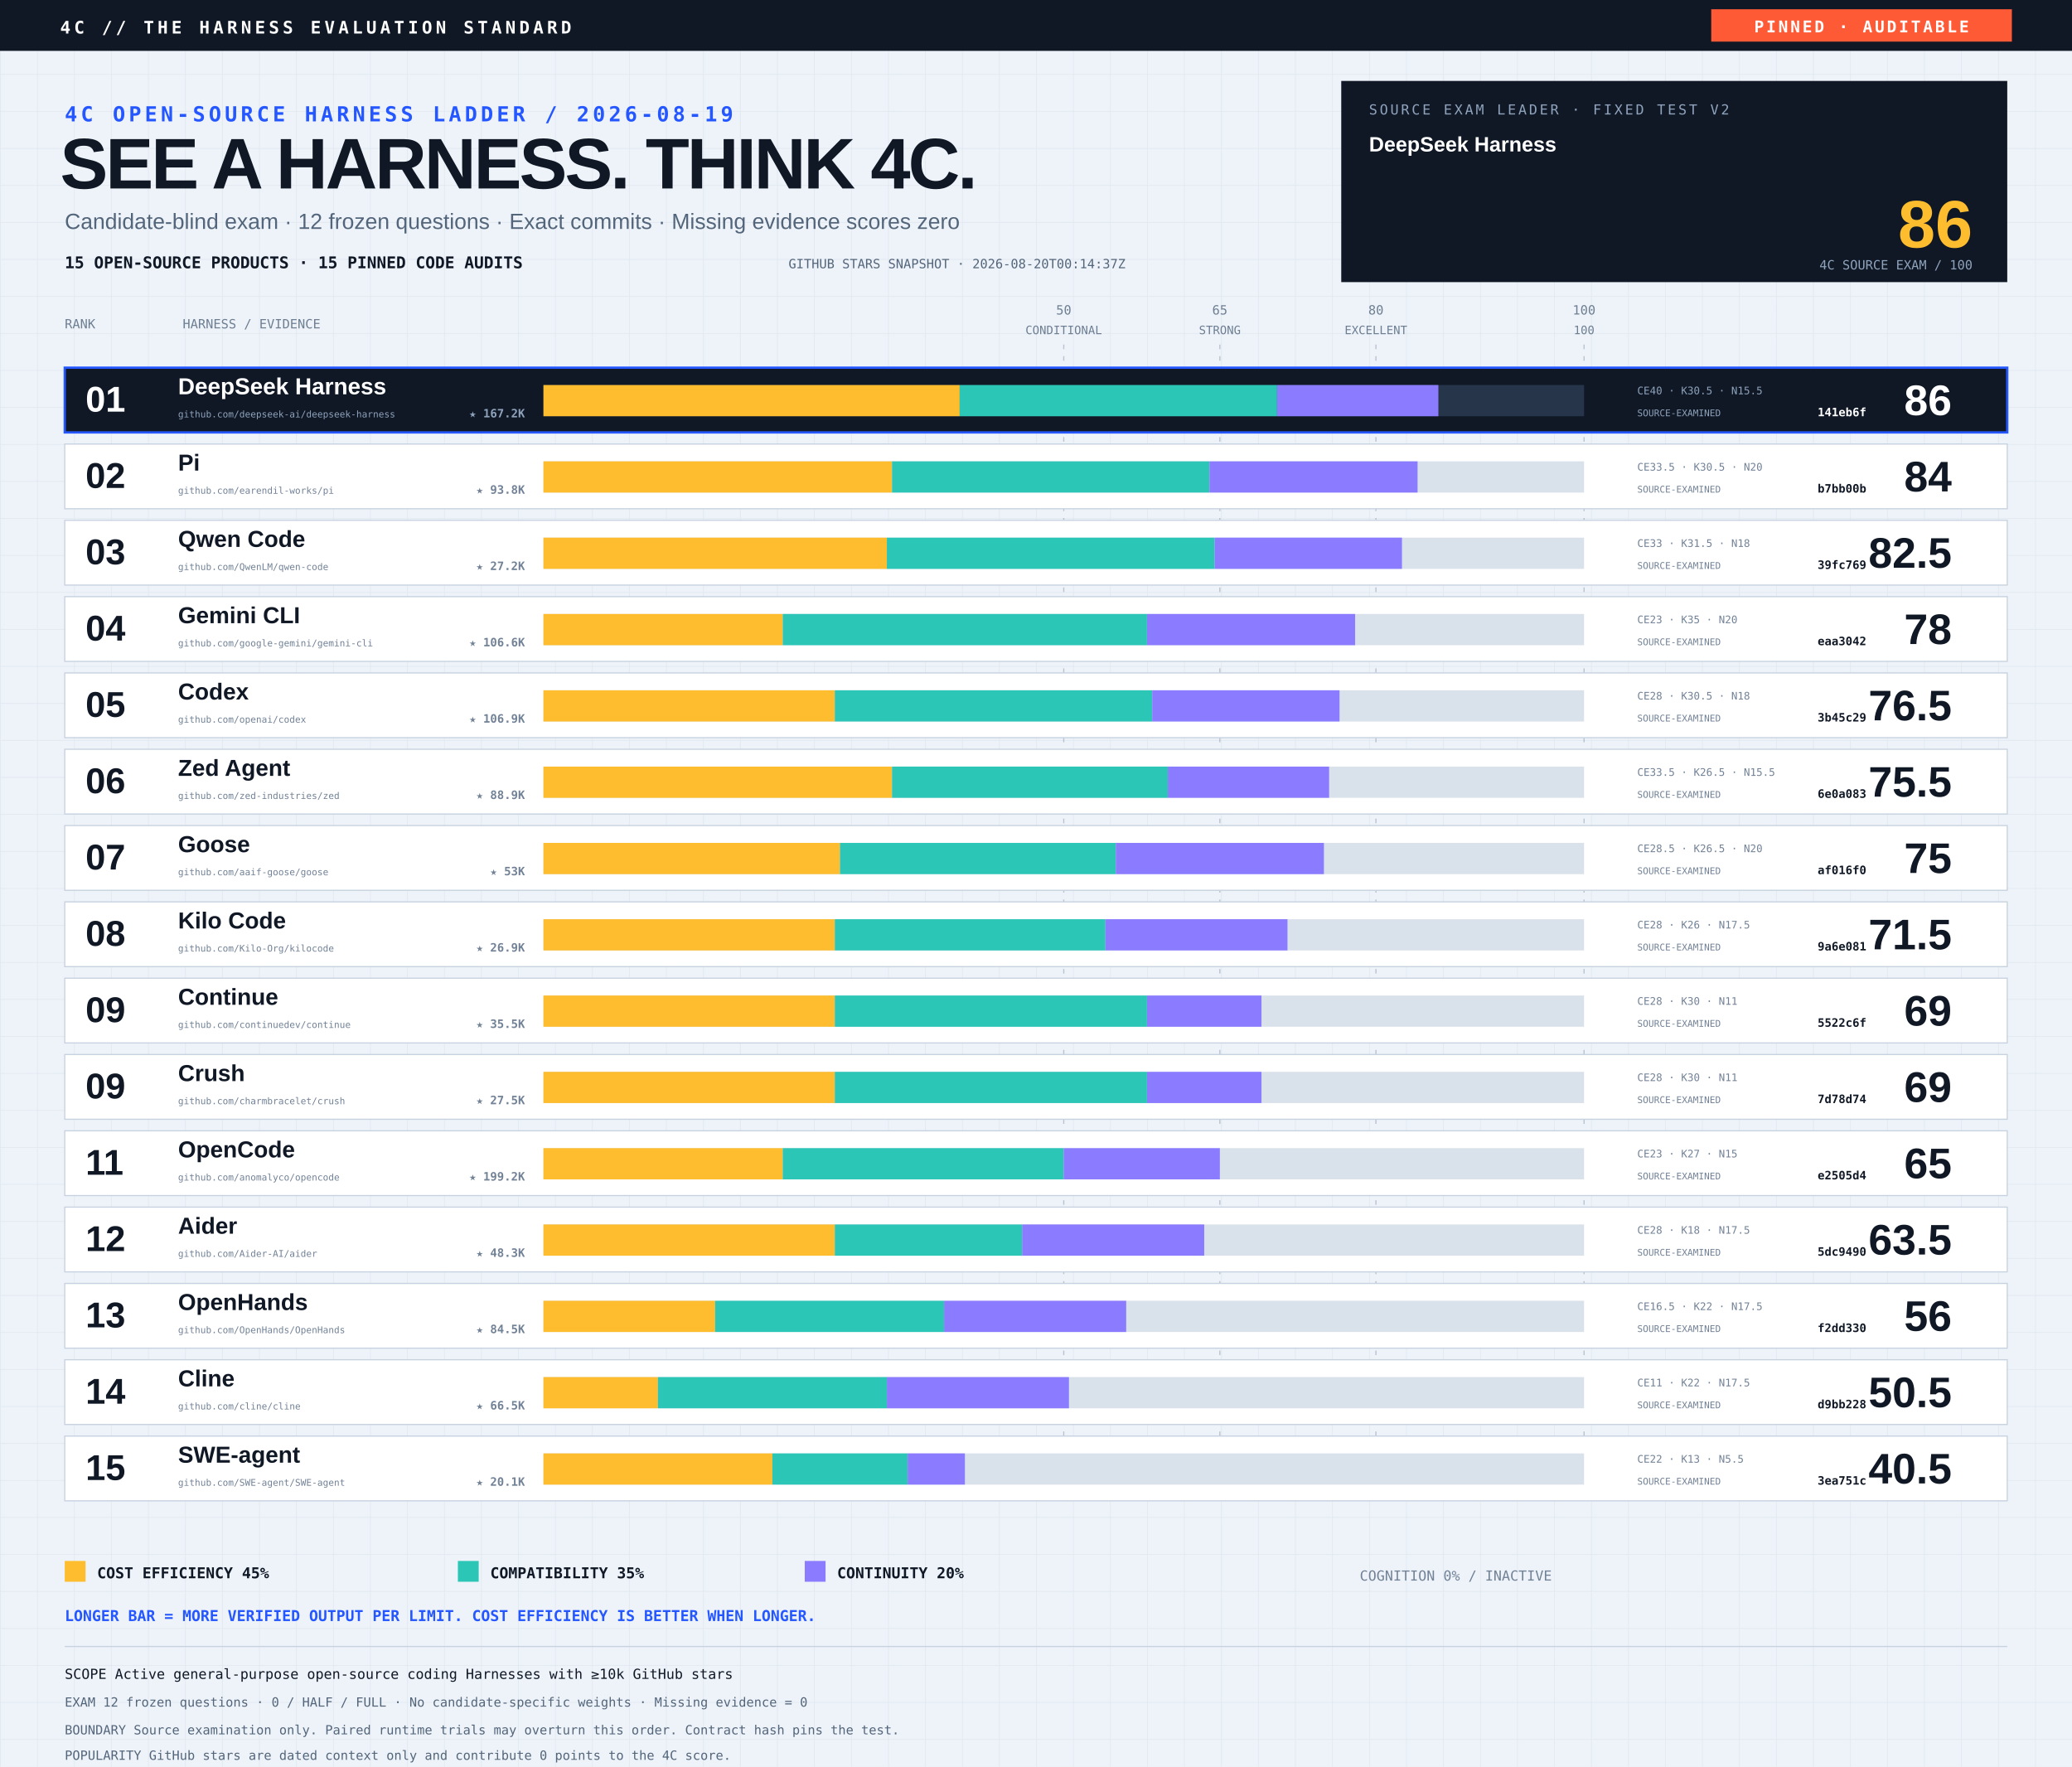
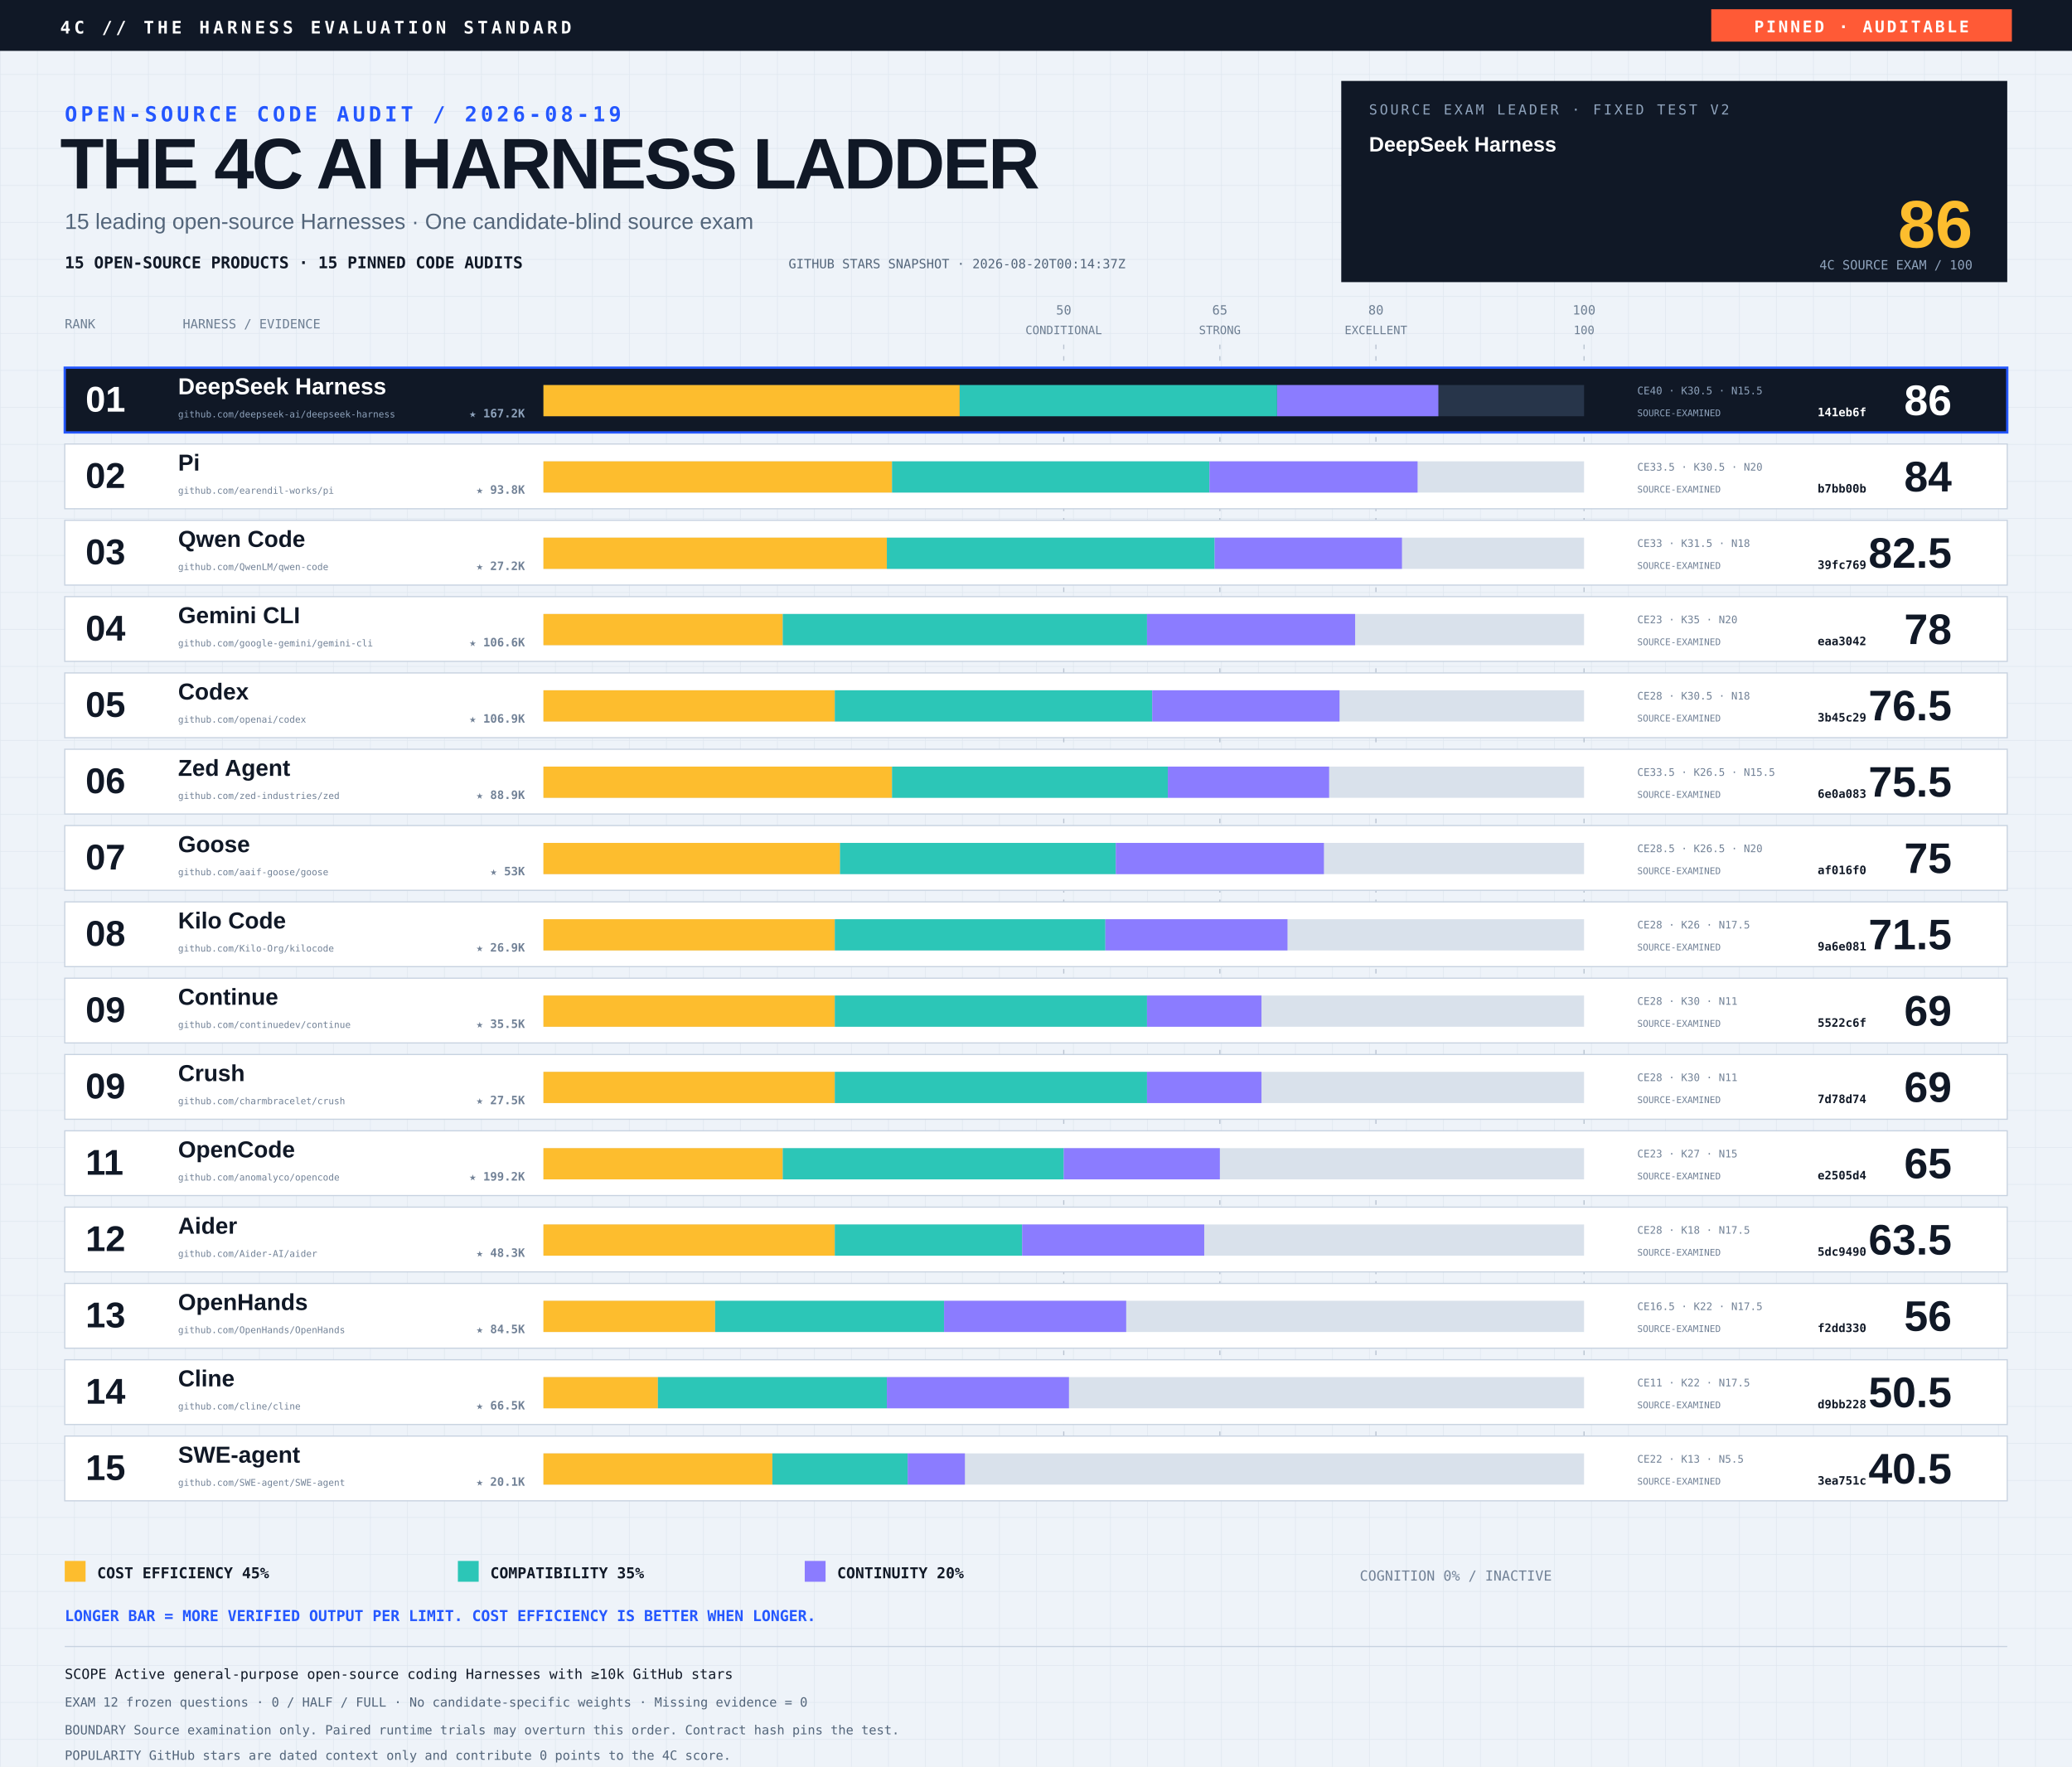
<svg xmlns="http://www.w3.org/2000/svg" xmlns:xlink="http://www.w3.org/1999/xlink" width="1792" height="1528" viewBox="0 0 1792 1528" role="img" aria-labelledby="title desc" data-comparison-id="interactive-coding-v2" data-contract-sha256="8ec22b525ceb34a2dbf944c3eb24beae6b64fd594e349a2b676bd20efc4dbed9" data-market-snapshot="2026-08-19" data-github-metrics-captured-at="2026-08-20T00:14:37Z" data-bar-origin="470" data-pixels-per-point="9">
  <defs>
    <pattern id="grid" width="32" height="32" patternUnits="userSpaceOnUse">
      <path d="M32 0H0V32" fill="none" stroke="#B8C5D6" stroke-width="1" opacity=".28" />
    </pattern>
  </defs>
  <rect width="1792" height="1528" fill="#EEF3F9" />
  <rect width="1792" height="1528" fill="url(#grid)" />
  <rect width="1792" height="44" fill="#101826" />
  <text x="52" y="29" fill="#fff" font-family="SFMono-Regular,Menlo,monospace" font-size="15" font-weight="700" letter-spacing="3">4C // THE HARNESS EVALUATION STANDARD</text>
  <rect x="1480" y="8" width="260" height="28" fill="#FF5A36" />
  <text x="1610" y="28" text-anchor="middle" fill="#fff" font-family="SFMono-Regular,Menlo,monospace" font-size="14" font-weight="700" letter-spacing="2">PINNED · AUDITABLE</text>
-   <text x="56" y="105" fill="#2457FF" font-family="SFMono-Regular,Menlo,monospace" font-size="18" font-weight="700" letter-spacing="3">4C OPEN-SOURCE HARNESS LADDER / 2026-08-19</text>
-   <text x="52" y="163" fill="#101826" font-family="Arial Narrow,Helvetica Neue,Arial,sans-serif" font-size="62" font-weight="900" letter-spacing="-2">SEE A HARNESS. THINK 4C.</text>
-   <text x="56" y="198" fill="#53657A" font-family="Helvetica Neue,Arial,sans-serif" font-size="19">Candidate-blind exam · 12 frozen questions · Exact commits · Missing evidence scores zero</text>
+   <text x="56" y="105" fill="#2457FF" font-family="SFMono-Regular,Menlo,monospace" font-size="18" font-weight="700" letter-spacing="3">OPEN-SOURCE CODE AUDIT / 2026-08-19</text>
+   <text x="52" y="163" fill="#101826" font-family="Arial Narrow,Helvetica Neue,Arial,sans-serif" font-size="62" font-weight="900" letter-spacing="-2">THE 4C AI HARNESS LADDER</text>
+   <text x="56" y="198" fill="#53657A" font-family="Helvetica Neue,Arial,sans-serif" font-size="19">15 leading open-source Harnesses · One candidate-blind source exam</text>
  <text class="coverage-count" x="56" y="232" fill="#101826" font-family="SFMono-Regular,Menlo,monospace" font-size="14" font-weight="700">15 OPEN-SOURCE PRODUCTS · 15 PINNED CODE AUDITS</text>
  <text x="682" y="232" fill="#53657A" font-family="SFMono-Regular,Menlo,monospace" font-size="11">GITHUB STARS SNAPSHOT · 2026-08-20T00:14:37Z</text>
  <g transform="translate(1160 70)">
    <rect width="576" height="174" fill="#101826" />
    <text x="24" y="29" fill="#8FA3BC" font-family="SFMono-Regular,Menlo,monospace" font-size="12" letter-spacing="2">SOURCE EXAM LEADER · FIXED TEST V2</text>
    <text class="leader-candidate" x="24" y="61" fill="#fff" font-family="Helvetica Neue,Arial,sans-serif" font-size="18" font-weight="800">DeepSeek Harness</text>
    <text class="leader-score" x="546" y="144" text-anchor="end" fill="#FDBD2E" font-family="Arial Narrow,Helvetica Neue,Arial,sans-serif" font-size="58" font-weight="900">86</text>
    <text x="546" y="163" text-anchor="end" fill="#8FA3BC" font-family="SFMono-Regular,Menlo,monospace" font-size="11">4C SOURCE EXAM / 100</text>
  </g>
  <text x="56" y="284" fill="#6D7E92" font-family="SFMono-Regular,Menlo,monospace" font-size="11">RANK</text>
  <text x="158" y="284" fill="#6D7E92" font-family="SFMono-Regular,Menlo,monospace" font-size="11">HARNESS / EVIDENCE</text>
  <text x="920" y="272" text-anchor="middle" fill="#6D7E92" font-family="SFMono-Regular,Menlo,monospace" font-size="11">50</text>
  <text x="920" y="289" text-anchor="middle" fill="#6D7E92" font-family="SFMono-Regular,Menlo,monospace" font-size="10">CONDITIONAL</text>
  <line class="score-threshold" data-score="50" x1="920" y1="298" x2="920" y2="1298" stroke="#8393A7" stroke-width="1" stroke-dasharray="4 6" opacity=".5" />
  <text x="1055" y="272" text-anchor="middle" fill="#6D7E92" font-family="SFMono-Regular,Menlo,monospace" font-size="11">65</text>
  <text x="1055" y="289" text-anchor="middle" fill="#6D7E92" font-family="SFMono-Regular,Menlo,monospace" font-size="10">STRONG</text>
  <line class="score-threshold" data-score="65" x1="1055" y1="298" x2="1055" y2="1298" stroke="#8393A7" stroke-width="1" stroke-dasharray="4 6" opacity=".5" />
  <text x="1190" y="272" text-anchor="middle" fill="#6D7E92" font-family="SFMono-Regular,Menlo,monospace" font-size="11">80</text>
  <text x="1190" y="289" text-anchor="middle" fill="#6D7E92" font-family="SFMono-Regular,Menlo,monospace" font-size="10">EXCELLENT</text>
  <line class="score-threshold" data-score="80" x1="1190" y1="298" x2="1190" y2="1298" stroke="#8393A7" stroke-width="1" stroke-dasharray="4 6" opacity=".5" />
  <text x="1370" y="272" text-anchor="middle" fill="#6D7E92" font-family="SFMono-Regular,Menlo,monospace" font-size="11">100</text>
  <text x="1370" y="289" text-anchor="middle" fill="#6D7E92" font-family="SFMono-Regular,Menlo,monospace" font-size="10">100</text>
  <line class="score-threshold" data-score="100" x1="1370" y1="298" x2="1370" y2="1298" stroke="#8393A7" stroke-width="1" stroke-dasharray="4 6" opacity=".5" />
  <g class="candidate-row" data-candidate="DeepSeek Harness" data-score="86" data-rank="1" data-url="https://github.com/deepseek-ai/deepseek-harness" data-stars="167152" transform="translate(56 318)">
    <rect width="1680" height="56" fill="#101826" stroke="#2457FF" stroke-width="2" />
    <text class="rank-label" x="18" y="38" fill="#FFFFFF" font-family="Arial Narrow,Helvetica Neue,Arial,sans-serif" font-size="31" font-weight="900">01</text>
    <text class="candidate-label" x="98" y="23" fill="#FFFFFF" font-family="Helvetica Neue,Arial,sans-serif" font-size="20" font-weight="800">DeepSeek Harness</text>
    <text class="candidate-url" x="98" y="43" fill="#8FA3BC" font-family="SFMono-Regular,Menlo,monospace" font-size="8">github.com/deepseek-ai/deepseek-harness</text>
    <text class="star-label" x="398" y="43" text-anchor="end" fill="#8FA3BC" font-family="SFMono-Regular,Menlo,monospace" font-size="10" font-weight="700">★ 167.2K</text>
    <a class="candidate-link" href="https://github.com/deepseek-ai/deepseek-harness" xlink:href="https://github.com/deepseek-ai/deepseek-harness" target="_blank" aria-label="Open DeepSeek Harness on GitHub">
      <rect x="90" y="3" width="312" height="48" fill="#FFFFFF" fill-opacity="0" />
    </a>
    <rect x="414" y="15" width="900" height="27" fill="#27354A" />
    <rect class="score-segment" data-pressure="Cost" x="414" y="15" width="360" height="27" fill="#FDBD2E" />
    <rect class="score-segment" data-pressure="Compatibility" x="774" y="15" width="274.5" height="27" fill="#2CC6B7" />
    <rect class="score-segment" data-pressure="Continuity" x="1048.5" y="15" width="139.5" height="27" fill="#8B7CFF" />
    <text x="1360" y="23" fill="#8FA3BC" font-family="SFMono-Regular,Menlo,monospace" font-size="9">CE40 · K30.5 · N15.5</text>
    <text class="stage-label" x="1360" y="42" fill="#8FA3BC" font-family="SFMono-Regular,Menlo,monospace" font-size="8">SOURCE-EXAMINED</text>
    <text class="commit-label" x="1516" y="42" fill="#FFFFFF" font-family="SFMono-Regular,Menlo,monospace" font-size="10" font-weight="700">141eb6f</text>
    <text class="score-label" x="1632" y="41" text-anchor="end" fill="#FFFFFF" font-family="Arial Narrow,Helvetica Neue,Arial,sans-serif" font-size="37" font-weight="900">86</text>
  </g>
  <g class="candidate-row" data-candidate="Pi" data-score="84" data-rank="2" data-url="https://github.com/earendil-works/pi" data-stars="93784" transform="translate(56 384)">
    <rect width="1680" height="56" fill="#FFFFFF" stroke="#C7D2E0" stroke-width="1" />
    <text class="rank-label" x="18" y="38" fill="#101826" font-family="Arial Narrow,Helvetica Neue,Arial,sans-serif" font-size="31" font-weight="900">02</text>
    <text class="candidate-label" x="98" y="23" fill="#101826" font-family="Helvetica Neue,Arial,sans-serif" font-size="20" font-weight="800">Pi</text>
    <text class="candidate-url" x="98" y="43" fill="#718196" font-family="SFMono-Regular,Menlo,monospace" font-size="8">github.com/earendil-works/pi</text>
    <text class="star-label" x="398" y="43" text-anchor="end" fill="#718196" font-family="SFMono-Regular,Menlo,monospace" font-size="10" font-weight="700">★ 93.8K</text>
    <a class="candidate-link" href="https://github.com/earendil-works/pi" xlink:href="https://github.com/earendil-works/pi" target="_blank" aria-label="Open Pi on GitHub">
      <rect x="90" y="3" width="312" height="48" fill="#FFFFFF" fill-opacity="0" />
    </a>
    <rect x="414" y="15" width="900" height="27" fill="#D9E1EB" />
    <rect class="score-segment" data-pressure="Cost" x="414" y="15" width="301.5" height="27" fill="#FDBD2E" />
    <rect class="score-segment" data-pressure="Compatibility" x="715.5" y="15" width="274.5" height="27" fill="#2CC6B7" />
    <rect class="score-segment" data-pressure="Continuity" x="990" y="15" width="180" height="27" fill="#8B7CFF" />
    <text x="1360" y="23" fill="#718196" font-family="SFMono-Regular,Menlo,monospace" font-size="9">CE33.5 · K30.5 · N20</text>
    <text class="stage-label" x="1360" y="42" fill="#718196" font-family="SFMono-Regular,Menlo,monospace" font-size="8">SOURCE-EXAMINED</text>
    <text class="commit-label" x="1516" y="42" fill="#101826" font-family="SFMono-Regular,Menlo,monospace" font-size="10" font-weight="700">b7bb00b</text>
    <text class="score-label" x="1632" y="41" text-anchor="end" fill="#101826" font-family="Arial Narrow,Helvetica Neue,Arial,sans-serif" font-size="37" font-weight="900">84</text>
  </g>
  <g class="candidate-row" data-candidate="Qwen Code" data-score="82.5" data-rank="3" data-url="https://github.com/QwenLM/qwen-code" data-stars="27200" transform="translate(56 450)">
    <rect width="1680" height="56" fill="#FFFFFF" stroke="#C7D2E0" stroke-width="1" />
    <text class="rank-label" x="18" y="38" fill="#101826" font-family="Arial Narrow,Helvetica Neue,Arial,sans-serif" font-size="31" font-weight="900">03</text>
    <text class="candidate-label" x="98" y="23" fill="#101826" font-family="Helvetica Neue,Arial,sans-serif" font-size="20" font-weight="800">Qwen Code</text>
    <text class="candidate-url" x="98" y="43" fill="#718196" font-family="SFMono-Regular,Menlo,monospace" font-size="8">github.com/QwenLM/qwen-code</text>
    <text class="star-label" x="398" y="43" text-anchor="end" fill="#718196" font-family="SFMono-Regular,Menlo,monospace" font-size="10" font-weight="700">★ 27.2K</text>
    <a class="candidate-link" href="https://github.com/QwenLM/qwen-code" xlink:href="https://github.com/QwenLM/qwen-code" target="_blank" aria-label="Open Qwen Code on GitHub">
      <rect x="90" y="3" width="312" height="48" fill="#FFFFFF" fill-opacity="0" />
    </a>
    <rect x="414" y="15" width="900" height="27" fill="#D9E1EB" />
    <rect class="score-segment" data-pressure="Cost" x="414" y="15" width="297" height="27" fill="#FDBD2E" />
    <rect class="score-segment" data-pressure="Compatibility" x="711" y="15" width="283.5" height="27" fill="#2CC6B7" />
    <rect class="score-segment" data-pressure="Continuity" x="994.5" y="15" width="162" height="27" fill="#8B7CFF" />
    <text x="1360" y="23" fill="#718196" font-family="SFMono-Regular,Menlo,monospace" font-size="9">CE33 · K31.5 · N18</text>
    <text class="stage-label" x="1360" y="42" fill="#718196" font-family="SFMono-Regular,Menlo,monospace" font-size="8">SOURCE-EXAMINED</text>
    <text class="commit-label" x="1516" y="42" fill="#101826" font-family="SFMono-Regular,Menlo,monospace" font-size="10" font-weight="700">39fc769</text>
    <text class="score-label" x="1632" y="41" text-anchor="end" fill="#101826" font-family="Arial Narrow,Helvetica Neue,Arial,sans-serif" font-size="37" font-weight="900">82.5</text>
  </g>
  <g class="candidate-row" data-candidate="Gemini CLI" data-score="78" data-rank="4" data-url="https://github.com/google-gemini/gemini-cli" data-stars="106586" transform="translate(56 516)">
    <rect width="1680" height="56" fill="#FFFFFF" stroke="#C7D2E0" stroke-width="1" />
    <text class="rank-label" x="18" y="38" fill="#101826" font-family="Arial Narrow,Helvetica Neue,Arial,sans-serif" font-size="31" font-weight="900">04</text>
    <text class="candidate-label" x="98" y="23" fill="#101826" font-family="Helvetica Neue,Arial,sans-serif" font-size="20" font-weight="800">Gemini CLI</text>
    <text class="candidate-url" x="98" y="43" fill="#718196" font-family="SFMono-Regular,Menlo,monospace" font-size="8">github.com/google-gemini/gemini-cli</text>
    <text class="star-label" x="398" y="43" text-anchor="end" fill="#718196" font-family="SFMono-Regular,Menlo,monospace" font-size="10" font-weight="700">★ 106.6K</text>
    <a class="candidate-link" href="https://github.com/google-gemini/gemini-cli" xlink:href="https://github.com/google-gemini/gemini-cli" target="_blank" aria-label="Open Gemini CLI on GitHub">
      <rect x="90" y="3" width="312" height="48" fill="#FFFFFF" fill-opacity="0" />
    </a>
    <rect x="414" y="15" width="900" height="27" fill="#D9E1EB" />
    <rect class="score-segment" data-pressure="Cost" x="414" y="15" width="207" height="27" fill="#FDBD2E" />
    <rect class="score-segment" data-pressure="Compatibility" x="621" y="15" width="315" height="27" fill="#2CC6B7" />
    <rect class="score-segment" data-pressure="Continuity" x="936" y="15" width="180" height="27" fill="#8B7CFF" />
    <text x="1360" y="23" fill="#718196" font-family="SFMono-Regular,Menlo,monospace" font-size="9">CE23 · K35 · N20</text>
    <text class="stage-label" x="1360" y="42" fill="#718196" font-family="SFMono-Regular,Menlo,monospace" font-size="8">SOURCE-EXAMINED</text>
    <text class="commit-label" x="1516" y="42" fill="#101826" font-family="SFMono-Regular,Menlo,monospace" font-size="10" font-weight="700">eaa3042</text>
    <text class="score-label" x="1632" y="41" text-anchor="end" fill="#101826" font-family="Arial Narrow,Helvetica Neue,Arial,sans-serif" font-size="37" font-weight="900">78</text>
  </g>
  <g class="candidate-row" data-candidate="Codex" data-score="76.5" data-rank="5" data-url="https://github.com/openai/codex" data-stars="106859" transform="translate(56 582)">
    <rect width="1680" height="56" fill="#FFFFFF" stroke="#C7D2E0" stroke-width="1" />
    <text class="rank-label" x="18" y="38" fill="#101826" font-family="Arial Narrow,Helvetica Neue,Arial,sans-serif" font-size="31" font-weight="900">05</text>
    <text class="candidate-label" x="98" y="23" fill="#101826" font-family="Helvetica Neue,Arial,sans-serif" font-size="20" font-weight="800">Codex</text>
    <text class="candidate-url" x="98" y="43" fill="#718196" font-family="SFMono-Regular,Menlo,monospace" font-size="8">github.com/openai/codex</text>
    <text class="star-label" x="398" y="43" text-anchor="end" fill="#718196" font-family="SFMono-Regular,Menlo,monospace" font-size="10" font-weight="700">★ 106.9K</text>
    <a class="candidate-link" href="https://github.com/openai/codex" xlink:href="https://github.com/openai/codex" target="_blank" aria-label="Open Codex on GitHub">
      <rect x="90" y="3" width="312" height="48" fill="#FFFFFF" fill-opacity="0" />
    </a>
    <rect x="414" y="15" width="900" height="27" fill="#D9E1EB" />
    <rect class="score-segment" data-pressure="Cost" x="414" y="15" width="252" height="27" fill="#FDBD2E" />
    <rect class="score-segment" data-pressure="Compatibility" x="666" y="15" width="274.5" height="27" fill="#2CC6B7" />
    <rect class="score-segment" data-pressure="Continuity" x="940.5" y="15" width="162" height="27" fill="#8B7CFF" />
    <text x="1360" y="23" fill="#718196" font-family="SFMono-Regular,Menlo,monospace" font-size="9">CE28 · K30.5 · N18</text>
    <text class="stage-label" x="1360" y="42" fill="#718196" font-family="SFMono-Regular,Menlo,monospace" font-size="8">SOURCE-EXAMINED</text>
    <text class="commit-label" x="1516" y="42" fill="#101826" font-family="SFMono-Regular,Menlo,monospace" font-size="10" font-weight="700">3b45c29</text>
    <text class="score-label" x="1632" y="41" text-anchor="end" fill="#101826" font-family="Arial Narrow,Helvetica Neue,Arial,sans-serif" font-size="37" font-weight="900">76.5</text>
  </g>
  <g class="candidate-row" data-candidate="Zed Agent" data-score="75.5" data-rank="6" data-url="https://github.com/zed-industries/zed" data-stars="88895" transform="translate(56 648)">
    <rect width="1680" height="56" fill="#FFFFFF" stroke="#C7D2E0" stroke-width="1" />
    <text class="rank-label" x="18" y="38" fill="#101826" font-family="Arial Narrow,Helvetica Neue,Arial,sans-serif" font-size="31" font-weight="900">06</text>
    <text class="candidate-label" x="98" y="23" fill="#101826" font-family="Helvetica Neue,Arial,sans-serif" font-size="20" font-weight="800">Zed Agent</text>
    <text class="candidate-url" x="98" y="43" fill="#718196" font-family="SFMono-Regular,Menlo,monospace" font-size="8">github.com/zed-industries/zed</text>
    <text class="star-label" x="398" y="43" text-anchor="end" fill="#718196" font-family="SFMono-Regular,Menlo,monospace" font-size="10" font-weight="700">★ 88.9K</text>
    <a class="candidate-link" href="https://github.com/zed-industries/zed" xlink:href="https://github.com/zed-industries/zed" target="_blank" aria-label="Open Zed Agent on GitHub">
      <rect x="90" y="3" width="312" height="48" fill="#FFFFFF" fill-opacity="0" />
    </a>
    <rect x="414" y="15" width="900" height="27" fill="#D9E1EB" />
    <rect class="score-segment" data-pressure="Cost" x="414" y="15" width="301.5" height="27" fill="#FDBD2E" />
    <rect class="score-segment" data-pressure="Compatibility" x="715.5" y="15" width="238.5" height="27" fill="#2CC6B7" />
    <rect class="score-segment" data-pressure="Continuity" x="954" y="15" width="139.5" height="27" fill="#8B7CFF" />
    <text x="1360" y="23" fill="#718196" font-family="SFMono-Regular,Menlo,monospace" font-size="9">CE33.5 · K26.5 · N15.5</text>
    <text class="stage-label" x="1360" y="42" fill="#718196" font-family="SFMono-Regular,Menlo,monospace" font-size="8">SOURCE-EXAMINED</text>
    <text class="commit-label" x="1516" y="42" fill="#101826" font-family="SFMono-Regular,Menlo,monospace" font-size="10" font-weight="700">6e0a083</text>
    <text class="score-label" x="1632" y="41" text-anchor="end" fill="#101826" font-family="Arial Narrow,Helvetica Neue,Arial,sans-serif" font-size="37" font-weight="900">75.5</text>
  </g>
  <g class="candidate-row" data-candidate="Goose" data-score="75" data-rank="7" data-url="https://github.com/aaif-goose/goose" data-stars="53011" transform="translate(56 714)">
    <rect width="1680" height="56" fill="#FFFFFF" stroke="#C7D2E0" stroke-width="1" />
    <text class="rank-label" x="18" y="38" fill="#101826" font-family="Arial Narrow,Helvetica Neue,Arial,sans-serif" font-size="31" font-weight="900">07</text>
    <text class="candidate-label" x="98" y="23" fill="#101826" font-family="Helvetica Neue,Arial,sans-serif" font-size="20" font-weight="800">Goose</text>
    <text class="candidate-url" x="98" y="43" fill="#718196" font-family="SFMono-Regular,Menlo,monospace" font-size="8">github.com/aaif-goose/goose</text>
    <text class="star-label" x="398" y="43" text-anchor="end" fill="#718196" font-family="SFMono-Regular,Menlo,monospace" font-size="10" font-weight="700">★ 53K</text>
    <a class="candidate-link" href="https://github.com/aaif-goose/goose" xlink:href="https://github.com/aaif-goose/goose" target="_blank" aria-label="Open Goose on GitHub">
      <rect x="90" y="3" width="312" height="48" fill="#FFFFFF" fill-opacity="0" />
    </a>
    <rect x="414" y="15" width="900" height="27" fill="#D9E1EB" />
    <rect class="score-segment" data-pressure="Cost" x="414" y="15" width="256.5" height="27" fill="#FDBD2E" />
    <rect class="score-segment" data-pressure="Compatibility" x="670.5" y="15" width="238.5" height="27" fill="#2CC6B7" />
    <rect class="score-segment" data-pressure="Continuity" x="909" y="15" width="180" height="27" fill="#8B7CFF" />
    <text x="1360" y="23" fill="#718196" font-family="SFMono-Regular,Menlo,monospace" font-size="9">CE28.5 · K26.5 · N20</text>
    <text class="stage-label" x="1360" y="42" fill="#718196" font-family="SFMono-Regular,Menlo,monospace" font-size="8">SOURCE-EXAMINED</text>
    <text class="commit-label" x="1516" y="42" fill="#101826" font-family="SFMono-Regular,Menlo,monospace" font-size="10" font-weight="700">af016f0</text>
    <text class="score-label" x="1632" y="41" text-anchor="end" fill="#101826" font-family="Arial Narrow,Helvetica Neue,Arial,sans-serif" font-size="37" font-weight="900">75</text>
  </g>
  <g class="candidate-row" data-candidate="Kilo Code" data-score="71.5" data-rank="8" data-url="https://github.com/Kilo-Org/kilocode" data-stars="26937" transform="translate(56 780)">
    <rect width="1680" height="56" fill="#FFFFFF" stroke="#C7D2E0" stroke-width="1" />
    <text class="rank-label" x="18" y="38" fill="#101826" font-family="Arial Narrow,Helvetica Neue,Arial,sans-serif" font-size="31" font-weight="900">08</text>
    <text class="candidate-label" x="98" y="23" fill="#101826" font-family="Helvetica Neue,Arial,sans-serif" font-size="20" font-weight="800">Kilo Code</text>
    <text class="candidate-url" x="98" y="43" fill="#718196" font-family="SFMono-Regular,Menlo,monospace" font-size="8">github.com/Kilo-Org/kilocode</text>
    <text class="star-label" x="398" y="43" text-anchor="end" fill="#718196" font-family="SFMono-Regular,Menlo,monospace" font-size="10" font-weight="700">★ 26.9K</text>
    <a class="candidate-link" href="https://github.com/Kilo-Org/kilocode" xlink:href="https://github.com/Kilo-Org/kilocode" target="_blank" aria-label="Open Kilo Code on GitHub">
      <rect x="90" y="3" width="312" height="48" fill="#FFFFFF" fill-opacity="0" />
    </a>
    <rect x="414" y="15" width="900" height="27" fill="#D9E1EB" />
    <rect class="score-segment" data-pressure="Cost" x="414" y="15" width="252" height="27" fill="#FDBD2E" />
    <rect class="score-segment" data-pressure="Compatibility" x="666" y="15" width="234" height="27" fill="#2CC6B7" />
    <rect class="score-segment" data-pressure="Continuity" x="900" y="15" width="157.5" height="27" fill="#8B7CFF" />
    <text x="1360" y="23" fill="#718196" font-family="SFMono-Regular,Menlo,monospace" font-size="9">CE28 · K26 · N17.5</text>
    <text class="stage-label" x="1360" y="42" fill="#718196" font-family="SFMono-Regular,Menlo,monospace" font-size="8">SOURCE-EXAMINED</text>
    <text class="commit-label" x="1516" y="42" fill="#101826" font-family="SFMono-Regular,Menlo,monospace" font-size="10" font-weight="700">9a6e081</text>
    <text class="score-label" x="1632" y="41" text-anchor="end" fill="#101826" font-family="Arial Narrow,Helvetica Neue,Arial,sans-serif" font-size="37" font-weight="900">71.5</text>
  </g>
  <g class="candidate-row" data-candidate="Continue" data-score="69" data-rank="9" data-url="https://github.com/continuedev/continue" data-stars="35546" transform="translate(56 846)">
    <rect width="1680" height="56" fill="#FFFFFF" stroke="#C7D2E0" stroke-width="1" />
    <text class="rank-label" x="18" y="38" fill="#101826" font-family="Arial Narrow,Helvetica Neue,Arial,sans-serif" font-size="31" font-weight="900">09</text>
    <text class="candidate-label" x="98" y="23" fill="#101826" font-family="Helvetica Neue,Arial,sans-serif" font-size="20" font-weight="800">Continue</text>
    <text class="candidate-url" x="98" y="43" fill="#718196" font-family="SFMono-Regular,Menlo,monospace" font-size="8">github.com/continuedev/continue</text>
    <text class="star-label" x="398" y="43" text-anchor="end" fill="#718196" font-family="SFMono-Regular,Menlo,monospace" font-size="10" font-weight="700">★ 35.5K</text>
    <a class="candidate-link" href="https://github.com/continuedev/continue" xlink:href="https://github.com/continuedev/continue" target="_blank" aria-label="Open Continue on GitHub">
      <rect x="90" y="3" width="312" height="48" fill="#FFFFFF" fill-opacity="0" />
    </a>
    <rect x="414" y="15" width="900" height="27" fill="#D9E1EB" />
    <rect class="score-segment" data-pressure="Cost" x="414" y="15" width="252" height="27" fill="#FDBD2E" />
    <rect class="score-segment" data-pressure="Compatibility" x="666" y="15" width="270" height="27" fill="#2CC6B7" />
    <rect class="score-segment" data-pressure="Continuity" x="936" y="15" width="99" height="27" fill="#8B7CFF" />
    <text x="1360" y="23" fill="#718196" font-family="SFMono-Regular,Menlo,monospace" font-size="9">CE28 · K30 · N11</text>
    <text class="stage-label" x="1360" y="42" fill="#718196" font-family="SFMono-Regular,Menlo,monospace" font-size="8">SOURCE-EXAMINED</text>
    <text class="commit-label" x="1516" y="42" fill="#101826" font-family="SFMono-Regular,Menlo,monospace" font-size="10" font-weight="700">5522c6f</text>
    <text class="score-label" x="1632" y="41" text-anchor="end" fill="#101826" font-family="Arial Narrow,Helvetica Neue,Arial,sans-serif" font-size="37" font-weight="900">69</text>
  </g>
  <g class="candidate-row" data-candidate="Crush" data-score="69" data-rank="9" data-url="https://github.com/charmbracelet/crush" data-stars="27504" transform="translate(56 912)">
    <rect width="1680" height="56" fill="#FFFFFF" stroke="#C7D2E0" stroke-width="1" />
    <text class="rank-label" x="18" y="38" fill="#101826" font-family="Arial Narrow,Helvetica Neue,Arial,sans-serif" font-size="31" font-weight="900">09</text>
    <text class="candidate-label" x="98" y="23" fill="#101826" font-family="Helvetica Neue,Arial,sans-serif" font-size="20" font-weight="800">Crush</text>
    <text class="candidate-url" x="98" y="43" fill="#718196" font-family="SFMono-Regular,Menlo,monospace" font-size="8">github.com/charmbracelet/crush</text>
    <text class="star-label" x="398" y="43" text-anchor="end" fill="#718196" font-family="SFMono-Regular,Menlo,monospace" font-size="10" font-weight="700">★ 27.5K</text>
    <a class="candidate-link" href="https://github.com/charmbracelet/crush" xlink:href="https://github.com/charmbracelet/crush" target="_blank" aria-label="Open Crush on GitHub">
      <rect x="90" y="3" width="312" height="48" fill="#FFFFFF" fill-opacity="0" />
    </a>
    <rect x="414" y="15" width="900" height="27" fill="#D9E1EB" />
    <rect class="score-segment" data-pressure="Cost" x="414" y="15" width="252" height="27" fill="#FDBD2E" />
    <rect class="score-segment" data-pressure="Compatibility" x="666" y="15" width="270" height="27" fill="#2CC6B7" />
    <rect class="score-segment" data-pressure="Continuity" x="936" y="15" width="99" height="27" fill="#8B7CFF" />
    <text x="1360" y="23" fill="#718196" font-family="SFMono-Regular,Menlo,monospace" font-size="9">CE28 · K30 · N11</text>
    <text class="stage-label" x="1360" y="42" fill="#718196" font-family="SFMono-Regular,Menlo,monospace" font-size="8">SOURCE-EXAMINED</text>
    <text class="commit-label" x="1516" y="42" fill="#101826" font-family="SFMono-Regular,Menlo,monospace" font-size="10" font-weight="700">7d78d74</text>
    <text class="score-label" x="1632" y="41" text-anchor="end" fill="#101826" font-family="Arial Narrow,Helvetica Neue,Arial,sans-serif" font-size="37" font-weight="900">69</text>
  </g>
  <g class="candidate-row" data-candidate="OpenCode" data-score="65" data-rank="11" data-url="https://github.com/anomalyco/opencode" data-stars="199235" transform="translate(56 978)">
    <rect width="1680" height="56" fill="#FFFFFF" stroke="#C7D2E0" stroke-width="1" />
    <text class="rank-label" x="18" y="38" fill="#101826" font-family="Arial Narrow,Helvetica Neue,Arial,sans-serif" font-size="31" font-weight="900">11</text>
    <text class="candidate-label" x="98" y="23" fill="#101826" font-family="Helvetica Neue,Arial,sans-serif" font-size="20" font-weight="800">OpenCode</text>
    <text class="candidate-url" x="98" y="43" fill="#718196" font-family="SFMono-Regular,Menlo,monospace" font-size="8">github.com/anomalyco/opencode</text>
    <text class="star-label" x="398" y="43" text-anchor="end" fill="#718196" font-family="SFMono-Regular,Menlo,monospace" font-size="10" font-weight="700">★ 199.2K</text>
    <a class="candidate-link" href="https://github.com/anomalyco/opencode" xlink:href="https://github.com/anomalyco/opencode" target="_blank" aria-label="Open OpenCode on GitHub">
      <rect x="90" y="3" width="312" height="48" fill="#FFFFFF" fill-opacity="0" />
    </a>
    <rect x="414" y="15" width="900" height="27" fill="#D9E1EB" />
    <rect class="score-segment" data-pressure="Cost" x="414" y="15" width="207" height="27" fill="#FDBD2E" />
    <rect class="score-segment" data-pressure="Compatibility" x="621" y="15" width="243" height="27" fill="#2CC6B7" />
    <rect class="score-segment" data-pressure="Continuity" x="864" y="15" width="135" height="27" fill="#8B7CFF" />
    <text x="1360" y="23" fill="#718196" font-family="SFMono-Regular,Menlo,monospace" font-size="9">CE23 · K27 · N15</text>
    <text class="stage-label" x="1360" y="42" fill="#718196" font-family="SFMono-Regular,Menlo,monospace" font-size="8">SOURCE-EXAMINED</text>
    <text class="commit-label" x="1516" y="42" fill="#101826" font-family="SFMono-Regular,Menlo,monospace" font-size="10" font-weight="700">e2505d4</text>
    <text class="score-label" x="1632" y="41" text-anchor="end" fill="#101826" font-family="Arial Narrow,Helvetica Neue,Arial,sans-serif" font-size="37" font-weight="900">65</text>
  </g>
  <g class="candidate-row" data-candidate="Aider" data-score="63.5" data-rank="12" data-url="https://github.com/Aider-AI/aider" data-stars="48333" transform="translate(56 1044)">
    <rect width="1680" height="56" fill="#FFFFFF" stroke="#C7D2E0" stroke-width="1" />
    <text class="rank-label" x="18" y="38" fill="#101826" font-family="Arial Narrow,Helvetica Neue,Arial,sans-serif" font-size="31" font-weight="900">12</text>
    <text class="candidate-label" x="98" y="23" fill="#101826" font-family="Helvetica Neue,Arial,sans-serif" font-size="20" font-weight="800">Aider</text>
    <text class="candidate-url" x="98" y="43" fill="#718196" font-family="SFMono-Regular,Menlo,monospace" font-size="8">github.com/Aider-AI/aider</text>
    <text class="star-label" x="398" y="43" text-anchor="end" fill="#718196" font-family="SFMono-Regular,Menlo,monospace" font-size="10" font-weight="700">★ 48.3K</text>
    <a class="candidate-link" href="https://github.com/Aider-AI/aider" xlink:href="https://github.com/Aider-AI/aider" target="_blank" aria-label="Open Aider on GitHub">
      <rect x="90" y="3" width="312" height="48" fill="#FFFFFF" fill-opacity="0" />
    </a>
    <rect x="414" y="15" width="900" height="27" fill="#D9E1EB" />
    <rect class="score-segment" data-pressure="Cost" x="414" y="15" width="252" height="27" fill="#FDBD2E" />
    <rect class="score-segment" data-pressure="Compatibility" x="666" y="15" width="162" height="27" fill="#2CC6B7" />
    <rect class="score-segment" data-pressure="Continuity" x="828" y="15" width="157.5" height="27" fill="#8B7CFF" />
    <text x="1360" y="23" fill="#718196" font-family="SFMono-Regular,Menlo,monospace" font-size="9">CE28 · K18 · N17.5</text>
    <text class="stage-label" x="1360" y="42" fill="#718196" font-family="SFMono-Regular,Menlo,monospace" font-size="8">SOURCE-EXAMINED</text>
    <text class="commit-label" x="1516" y="42" fill="#101826" font-family="SFMono-Regular,Menlo,monospace" font-size="10" font-weight="700">5dc9490</text>
    <text class="score-label" x="1632" y="41" text-anchor="end" fill="#101826" font-family="Arial Narrow,Helvetica Neue,Arial,sans-serif" font-size="37" font-weight="900">63.5</text>
  </g>
  <g class="candidate-row" data-candidate="OpenHands" data-score="56" data-rank="13" data-url="https://github.com/OpenHands/OpenHands" data-stars="84508" transform="translate(56 1110)">
    <rect width="1680" height="56" fill="#FFFFFF" stroke="#C7D2E0" stroke-width="1" />
    <text class="rank-label" x="18" y="38" fill="#101826" font-family="Arial Narrow,Helvetica Neue,Arial,sans-serif" font-size="31" font-weight="900">13</text>
    <text class="candidate-label" x="98" y="23" fill="#101826" font-family="Helvetica Neue,Arial,sans-serif" font-size="20" font-weight="800">OpenHands</text>
    <text class="candidate-url" x="98" y="43" fill="#718196" font-family="SFMono-Regular,Menlo,monospace" font-size="8">github.com/OpenHands/OpenHands</text>
    <text class="star-label" x="398" y="43" text-anchor="end" fill="#718196" font-family="SFMono-Regular,Menlo,monospace" font-size="10" font-weight="700">★ 84.5K</text>
    <a class="candidate-link" href="https://github.com/OpenHands/OpenHands" xlink:href="https://github.com/OpenHands/OpenHands" target="_blank" aria-label="Open OpenHands on GitHub">
      <rect x="90" y="3" width="312" height="48" fill="#FFFFFF" fill-opacity="0" />
    </a>
    <rect x="414" y="15" width="900" height="27" fill="#D9E1EB" />
    <rect class="score-segment" data-pressure="Cost" x="414" y="15" width="148.5" height="27" fill="#FDBD2E" />
    <rect class="score-segment" data-pressure="Compatibility" x="562.5" y="15" width="198" height="27" fill="#2CC6B7" />
    <rect class="score-segment" data-pressure="Continuity" x="760.5" y="15" width="157.5" height="27" fill="#8B7CFF" />
    <text x="1360" y="23" fill="#718196" font-family="SFMono-Regular,Menlo,monospace" font-size="9">CE16.5 · K22 · N17.5</text>
    <text class="stage-label" x="1360" y="42" fill="#718196" font-family="SFMono-Regular,Menlo,monospace" font-size="8">SOURCE-EXAMINED</text>
    <text class="commit-label" x="1516" y="42" fill="#101826" font-family="SFMono-Regular,Menlo,monospace" font-size="10" font-weight="700">f2dd330</text>
    <text class="score-label" x="1632" y="41" text-anchor="end" fill="#101826" font-family="Arial Narrow,Helvetica Neue,Arial,sans-serif" font-size="37" font-weight="900">56</text>
  </g>
  <g class="candidate-row" data-candidate="Cline" data-score="50.5" data-rank="14" data-url="https://github.com/cline/cline" data-stars="66499" transform="translate(56 1176)">
    <rect width="1680" height="56" fill="#FFFFFF" stroke="#C7D2E0" stroke-width="1" />
    <text class="rank-label" x="18" y="38" fill="#101826" font-family="Arial Narrow,Helvetica Neue,Arial,sans-serif" font-size="31" font-weight="900">14</text>
    <text class="candidate-label" x="98" y="23" fill="#101826" font-family="Helvetica Neue,Arial,sans-serif" font-size="20" font-weight="800">Cline</text>
    <text class="candidate-url" x="98" y="43" fill="#718196" font-family="SFMono-Regular,Menlo,monospace" font-size="8">github.com/cline/cline</text>
    <text class="star-label" x="398" y="43" text-anchor="end" fill="#718196" font-family="SFMono-Regular,Menlo,monospace" font-size="10" font-weight="700">★ 66.5K</text>
    <a class="candidate-link" href="https://github.com/cline/cline" xlink:href="https://github.com/cline/cline" target="_blank" aria-label="Open Cline on GitHub">
      <rect x="90" y="3" width="312" height="48" fill="#FFFFFF" fill-opacity="0" />
    </a>
    <rect x="414" y="15" width="900" height="27" fill="#D9E1EB" />
    <rect class="score-segment" data-pressure="Cost" x="414" y="15" width="99" height="27" fill="#FDBD2E" />
    <rect class="score-segment" data-pressure="Compatibility" x="513" y="15" width="198" height="27" fill="#2CC6B7" />
    <rect class="score-segment" data-pressure="Continuity" x="711" y="15" width="157.5" height="27" fill="#8B7CFF" />
    <text x="1360" y="23" fill="#718196" font-family="SFMono-Regular,Menlo,monospace" font-size="9">CE11 · K22 · N17.5</text>
    <text class="stage-label" x="1360" y="42" fill="#718196" font-family="SFMono-Regular,Menlo,monospace" font-size="8">SOURCE-EXAMINED</text>
    <text class="commit-label" x="1516" y="42" fill="#101826" font-family="SFMono-Regular,Menlo,monospace" font-size="10" font-weight="700">d9bb228</text>
    <text class="score-label" x="1632" y="41" text-anchor="end" fill="#101826" font-family="Arial Narrow,Helvetica Neue,Arial,sans-serif" font-size="37" font-weight="900">50.5</text>
  </g>
  <g class="candidate-row" data-candidate="SWE-agent" data-score="40.5" data-rank="15" data-url="https://github.com/SWE-agent/SWE-agent" data-stars="20080" transform="translate(56 1242)">
    <rect width="1680" height="56" fill="#FFFFFF" stroke="#C7D2E0" stroke-width="1" />
    <text class="rank-label" x="18" y="38" fill="#101826" font-family="Arial Narrow,Helvetica Neue,Arial,sans-serif" font-size="31" font-weight="900">15</text>
    <text class="candidate-label" x="98" y="23" fill="#101826" font-family="Helvetica Neue,Arial,sans-serif" font-size="20" font-weight="800">SWE-agent</text>
    <text class="candidate-url" x="98" y="43" fill="#718196" font-family="SFMono-Regular,Menlo,monospace" font-size="8">github.com/SWE-agent/SWE-agent</text>
    <text class="star-label" x="398" y="43" text-anchor="end" fill="#718196" font-family="SFMono-Regular,Menlo,monospace" font-size="10" font-weight="700">★ 20.1K</text>
    <a class="candidate-link" href="https://github.com/SWE-agent/SWE-agent" xlink:href="https://github.com/SWE-agent/SWE-agent" target="_blank" aria-label="Open SWE-agent on GitHub">
      <rect x="90" y="3" width="312" height="48" fill="#FFFFFF" fill-opacity="0" />
    </a>
    <rect x="414" y="15" width="900" height="27" fill="#D9E1EB" />
    <rect class="score-segment" data-pressure="Cost" x="414" y="15" width="198" height="27" fill="#FDBD2E" />
    <rect class="score-segment" data-pressure="Compatibility" x="612" y="15" width="117" height="27" fill="#2CC6B7" />
    <rect class="score-segment" data-pressure="Continuity" x="729" y="15" width="49.5" height="27" fill="#8B7CFF" />
    <text x="1360" y="23" fill="#718196" font-family="SFMono-Regular,Menlo,monospace" font-size="9">CE22 · K13 · N5.5</text>
    <text class="stage-label" x="1360" y="42" fill="#718196" font-family="SFMono-Regular,Menlo,monospace" font-size="8">SOURCE-EXAMINED</text>
    <text class="commit-label" x="1516" y="42" fill="#101826" font-family="SFMono-Regular,Menlo,monospace" font-size="10" font-weight="700">3ea751c</text>
    <text class="score-label" x="1632" y="41" text-anchor="end" fill="#101826" font-family="Arial Narrow,Helvetica Neue,Arial,sans-serif" font-size="37" font-weight="900">40.5</text>
  </g>
  <g transform="translate(56 1350)" font-family="SFMono-Regular,Menlo,monospace">
    <g class="legend-item" data-pressure="Cost" data-weight="45">
      <rect x="0" width="18" height="18" fill="#FDBD2E" />
      <text x="28" y="15" fill="#101826" font-size="13" font-weight="700">COST EFFICIENCY 45%</text>
    </g>
    <g class="legend-item" data-pressure="Compatibility" data-weight="35">
      <rect x="340" width="18" height="18" fill="#2CC6B7" />
      <text x="368" y="15" fill="#101826" font-size="13" font-weight="700">COMPATIBILITY 35%</text>
    </g>
    <g class="legend-item" data-pressure="Continuity" data-weight="20">
      <rect x="640" width="18" height="18" fill="#8B7CFF" />
      <text x="668" y="15" fill="#101826" font-size="13" font-weight="700">CONTINUITY 20%</text>
    </g>
    <g class="legend-item" data-pressure="Cognition" data-weight="0">
      <text x="1120" y="17" fill="#718196" font-size="12">COGNITION 0% / INACTIVE</text>
    </g>
    <text x="0" y="52" fill="#2457FF" font-size="13" font-weight="700">LONGER BAR = MORE VERIFIED OUTPUT PER LIMIT. COST EFFICIENCY IS BETTER WHEN LONGER.</text>
    <line x1="0" y1="74" x2="1680" y2="74" stroke="#C7D2E0" />
    <text x="0" y="102" fill="#101826" font-size="12">SCOPE  Active general-purpose open-source coding Harnesses with ≥10k GitHub stars</text>
    <text x="0" y="126" fill="#53657A" font-size="11">EXAM  12 frozen questions · 0 / HALF / FULL · No candidate-specific weights · Missing evidence = 0</text>
    <text x="0" y="150" fill="#53657A" font-size="11">BOUNDARY  Source examination only. Paired runtime trials may overturn this order. Contract hash pins the test.</text>
    <text x="0" y="172" fill="#53657A" font-size="11">POPULARITY  GitHub stars are dated context only and contribute 0 points to the 4C score.</text>
  </g>
</svg>
